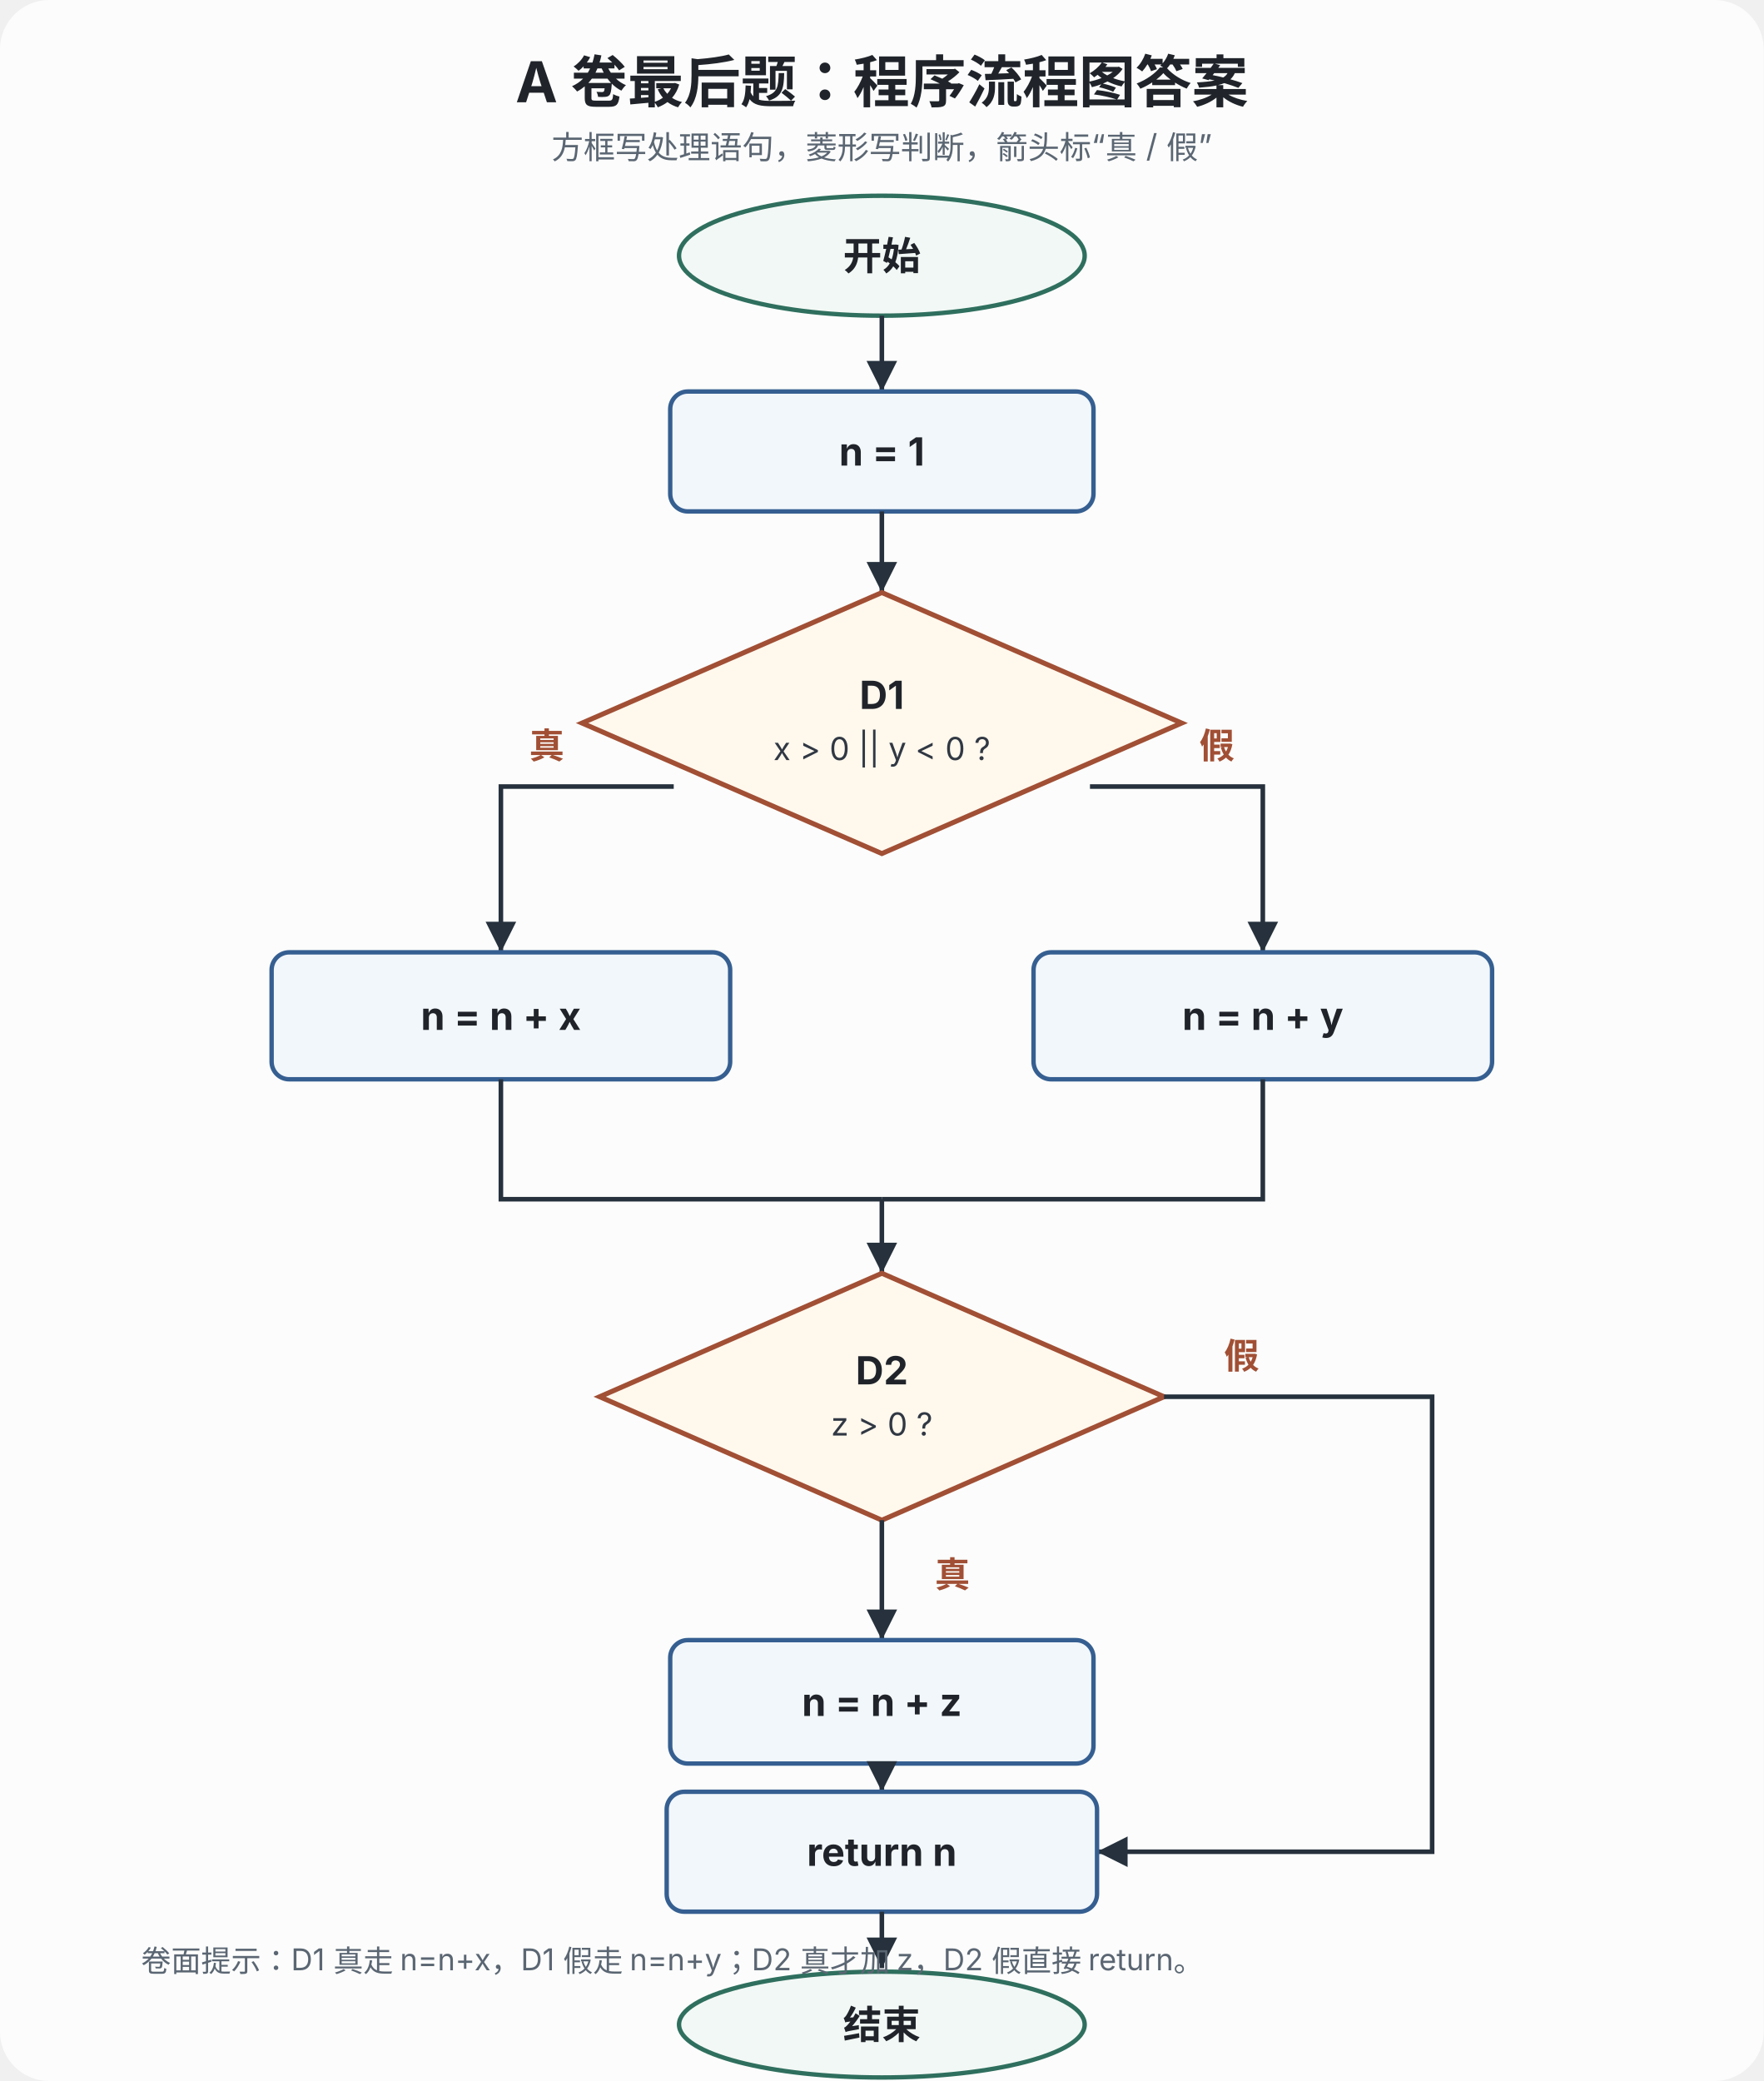
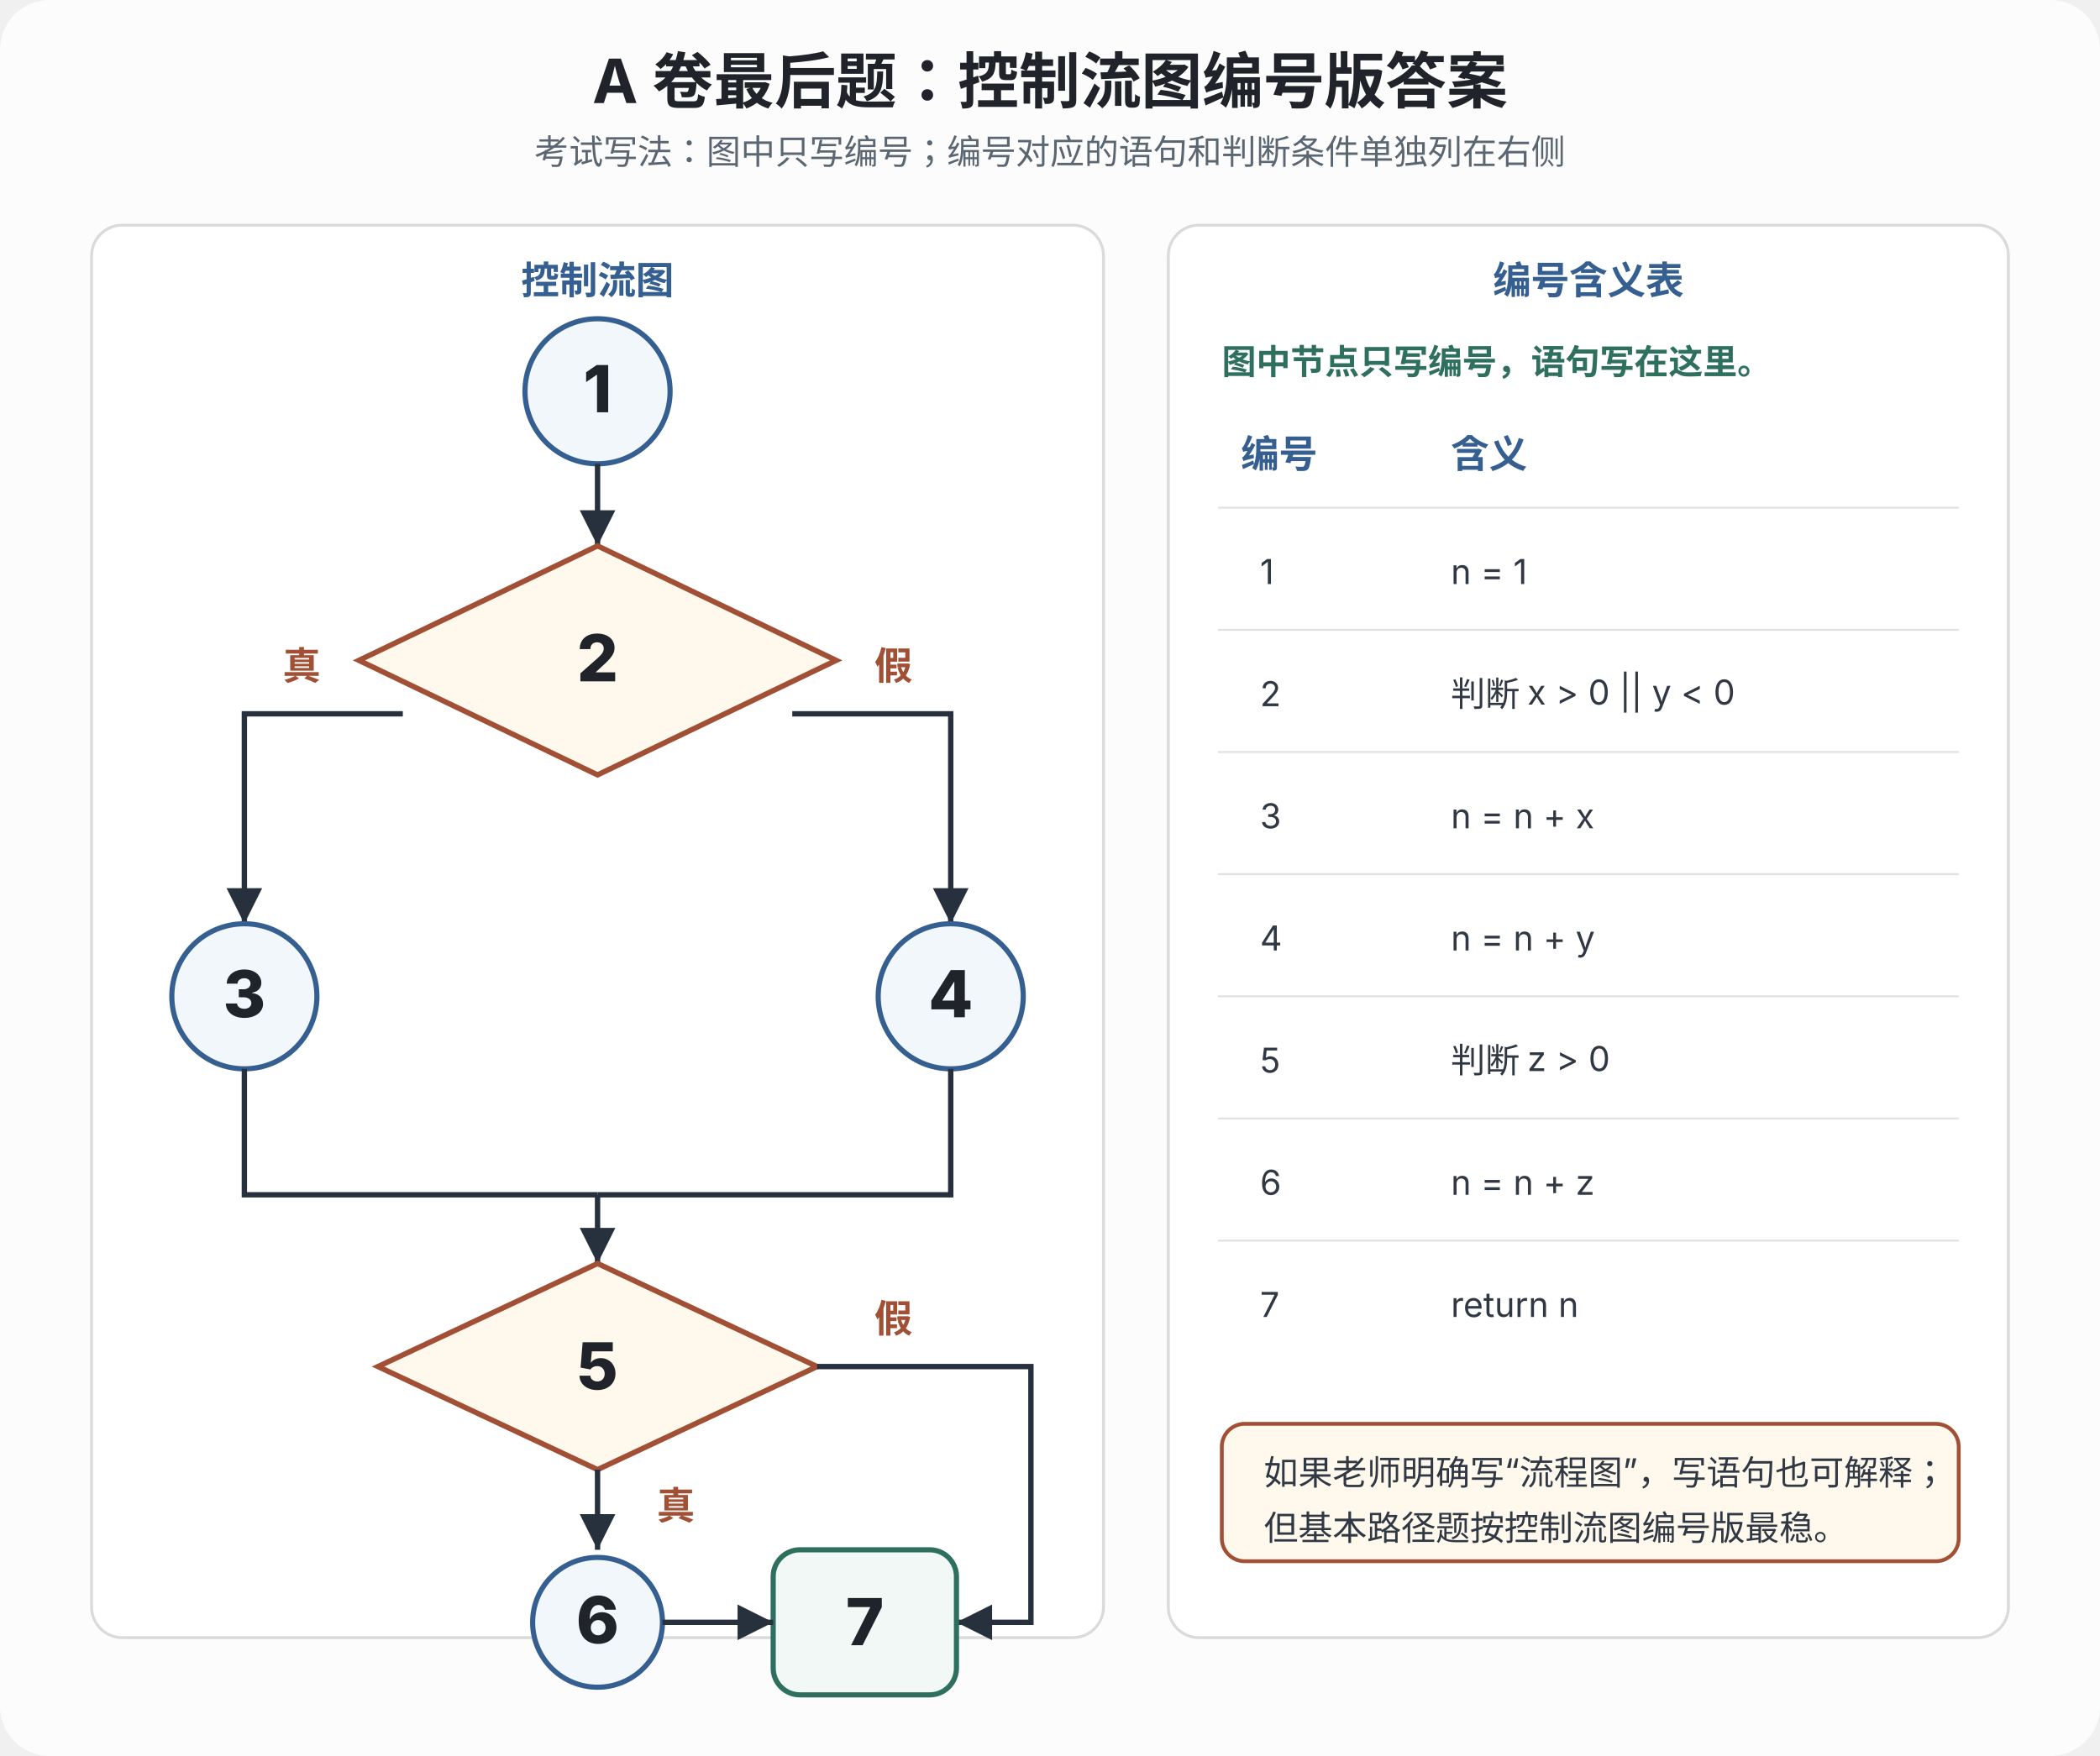
- <svg xmlns="http://www.w3.org/2000/svg" width="1000" height="1180" viewBox="0 0 1000 1180" role="img" aria-labelledby="title desc">
+ <svg xmlns="http://www.w3.org/2000/svg" width="1100" height="920" viewBox="0 0 1100 920" role="img" aria-labelledby="title desc">
  <defs>
    <marker id="arrow" viewBox="0 0 12 12" refX="10" refY="6" markerWidth="10" markerHeight="10" orient="auto-start-reverse">
      <path d="M2 2 L10 6 L2 10 Z" fill="#26313d" />
    </marker>
    <style>
      .bg { fill: #fbfcfb; }
      .title { fill: #20242a; font: 700 32px -apple-system, BlinkMacSystemFont, "Segoe UI", sans-serif; }
      .subtitle { fill: #5b6673; font: 18px -apple-system, BlinkMacSystemFont, "Segoe UI", sans-serif; }
-       .shape { fill: #ffffff; stroke: #26313d; stroke-width: 2.5; }
+       .panel { fill: #ffffff; stroke: rgba(32, 36, 42, 0.16); stroke-width: 1.5; }
+       .node { fill: #f2f7fb; stroke: #365f91; stroke-width: 2.7; }
      .decision { fill: #fff8ed; stroke: #a14f35; stroke-width: 2.8; }
-       .process { fill: #f2f7fb; stroke: #365f91; stroke-width: 2.5; }
-       .terminal { fill: #f2f8f5; stroke: #2f6f5e; stroke-width: 2.5; }
-       .text { fill: #20242a; font: 700 22px -apple-system, BlinkMacSystemFont, "Segoe UI", sans-serif; }
-       .small { fill: #303843; font: 18px -apple-system, BlinkMacSystemFont, "Segoe UI", sans-serif; }
-       .label { fill: #a14f35; font: 700 20px -apple-system, BlinkMacSystemFont, "Segoe UI", sans-serif; }
-       .line { fill: none; stroke: #26313d; stroke-width: 2.6; marker-end: url(#arrow); }
-       .merge { fill: none; stroke: #26313d; stroke-width: 2.6; }
-       .note { fill: #5b6673; font: 17px -apple-system, BlinkMacSystemFont, "Segoe UI", sans-serif; }
+       .return { fill: #f2f8f5; stroke: #2f6f5e; stroke-width: 2.7; }
+       .num { fill: #20242a; font: 800 34px -apple-system, BlinkMacSystemFont, "Segoe UI", sans-serif; }
+       .label { fill: #a14f35; font: 800 20px -apple-system, BlinkMacSystemFont, "Segoe UI", sans-serif; }
+       .line { fill: none; stroke: #26313d; stroke-width: 2.8; marker-end: url(#arrow); }
+       .merge { fill: none; stroke: #26313d; stroke-width: 2.8; }
+       .head { fill: #365f91; font: 800 20px -apple-system, BlinkMacSystemFont, "Segoe UI", sans-serif; }
+       .table { fill: #303843; font: 18px -apple-system, BlinkMacSystemFont, "Segoe UI", sans-serif; }
+       .note { fill: #2f6f5e; font: 700 18px -apple-system, BlinkMacSystemFont, "Segoe UI", sans-serif; }
+       .row { stroke: rgba(32, 36, 42, 0.14); stroke-width: 1; }
    </style>
  </defs>
-   <rect class="bg" width="1000" height="1180" rx="28" />
-   <text class="title" x="500" y="58" text-anchor="middle">A 卷最后题：程序流程图答案</text>
-   <text class="subtitle" x="500" y="90" text-anchor="middle">方框写处理语句，菱形写判断，箭头标“真 / 假”</text>
-   <ellipse class="terminal" cx="500" cy="145" rx="115" ry="34" />
-   <text class="text" x="500" y="153" text-anchor="middle">开始</text>
-   <path class="line" d="M500 179 L500 222" />
-   <rect class="process" x="380" y="222" width="240" height="68" rx="10" />
-   <text class="text" x="500" y="264" text-anchor="middle">n = 1</text>
-   <path class="line" d="M500 290 L500 336" />
-   <polygon class="decision" points="500,336 670,410 500,484 330,410" />
-   <text class="text" x="500" y="402" text-anchor="middle">D1</text>
-   <text class="small" x="500" y="431" text-anchor="middle">x &gt; 0 || y &lt; 0 ?</text>
-   <path class="line" d="M382 446 L284 446 L284 540" />
-   <text class="label" x="310" y="430" text-anchor="middle">真</text>
-   <rect class="process" x="154" y="540" width="260" height="72" rx="10" />
-   <text class="text" x="284" y="584" text-anchor="middle">n = n + x</text>
-   <path class="line" d="M618 446 L716 446 L716 540" />
-   <text class="label" x="690" y="430" text-anchor="middle">假</text>
-   <rect class="process" x="586" y="540" width="260" height="72" rx="10" />
-   <text class="text" x="716" y="584" text-anchor="middle">n = n + y</text>
-   <path class="merge" d="M284 612 L284 680 L500 680" />
-   <path class="merge" d="M716 612 L716 680 L500 680" />
-   <path class="line" d="M500 680 L500 722" />
-   <polygon class="decision" points="500,722 660,792 500,862 340,792" />
-   <text class="text" x="500" y="785" text-anchor="middle">D2</text>
-   <text class="small" x="500" y="814" text-anchor="middle">z &gt; 0 ?</text>
-   <path class="line" d="M500 862 L500 930" />
-   <text class="label" x="530" y="900">真</text>
-   <rect class="process" x="380" y="930" width="240" height="70" rx="10" />
-   <text class="text" x="500" y="973" text-anchor="middle">n = n + z</text>
-   <path class="line" d="M660 792 L812 792 L812 1050 L622 1050" />
-   <text class="label" x="704" y="776" text-anchor="middle">假</text>
-   <path class="line" d="M500 1000 L500 1016" />
-   <rect class="process" x="378" y="1016" width="244" height="68" rx="10" />
-   <text class="text" x="500" y="1058" text-anchor="middle">return n</text>
-   <path class="line" d="M500 1084 L500 1116" />
-   <ellipse class="terminal" cx="500" cy="1148" rx="115" ry="30" />
-   <text class="text" x="500" y="1156" text-anchor="middle">结束</text>
-   <text class="note" x="80" y="1118">卷面提示：D1 真走 n=n+x，D1 假走 n=n+y；D2 真才加 z，D2 假直接 return。</text>
+   <rect class="bg" width="1100" height="920" rx="26" />
+   <text class="title" x="550" y="54" text-anchor="middle">A 卷最后题：控制流图编号版答案</text>
+   <text class="subtitle" x="550" y="86" text-anchor="middle">考试写法：图中只写编号；编号对应的语句和判断条件单独列在右侧</text>
+   <rect class="panel" x="48" y="118" width="530" height="740" rx="16" />
+   <text class="head" x="313" y="154" text-anchor="middle">控制流图</text>
+   <circle class="node" cx="313" cy="205" r="38" />
+   <text class="num" x="313" y="216" text-anchor="middle">1</text>
+   <path class="line" d="M313 243 L313 286" />
+   <polygon class="decision" points="313,286 438,346 313,406 188,346" />
+   <text class="num" x="313" y="357" text-anchor="middle">2</text>
+   <path class="line" d="M211 374 L128 374 L128 484" />
+   <text class="label" x="158" y="356" text-anchor="middle">真</text>
+   <circle class="node" cx="128" cy="522" r="38" />
+   <text class="num" x="128" y="533" text-anchor="middle">3</text>
+   <path class="line" d="M415 374 L498 374 L498 484" />
+   <text class="label" x="468" y="356" text-anchor="middle">假</text>
+   <circle class="node" cx="498" cy="522" r="38" />
+   <text class="num" x="498" y="533" text-anchor="middle">4</text>
+   <path class="merge" d="M128 560 L128 626 L313 626" />
+   <path class="merge" d="M498 560 L498 626 L313 626" />
+   <path class="line" d="M313 626 L313 662" />
+   <polygon class="decision" points="313,662 428,716 313,770 198,716" />
+   <text class="num" x="313" y="728" text-anchor="middle">5</text>
+   <path class="line" d="M313 770 L313 812" />
+   <text class="label" x="344" y="796">真</text>
+   <circle class="node" cx="313" cy="850" r="34" />
+   <text class="num" x="313" y="861" text-anchor="middle">6</text>
+   <path class="line" d="M428 716 L540 716 L540 850 L501 850" />
+   <text class="label" x="468" y="698" text-anchor="middle">假</text>
+   <rect class="return" x="405" y="812" width="96" height="76" rx="14" />
+   <text class="num" x="453" y="862" text-anchor="middle">7</text>
+   <path class="line" d="M347 850 L405 850" />
+   <rect class="panel" x="612" y="118" width="440" height="740" rx="16" />
+   <text class="head" x="832" y="154" text-anchor="middle">编号含义表</text>
+   <text class="note" x="640" y="196">图中节点只写编号，语句写在这里。</text>
+   <text class="head" x="650" y="245">编号</text>
+   <text class="head" x="760" y="245">含义</text>
+   <line class="row" x1="638" y1="266" x2="1026" y2="266" />
+   <text class="table" x="660" y="306">1</text>
+   <text class="table" x="760" y="306">n = 1</text>
+   <line class="row" x1="638" y1="330" x2="1026" y2="330" />
+   <text class="table" x="660" y="370">2</text>
+   <text class="table" x="760" y="370">判断 x &gt; 0 || y &lt; 0</text>
+   <line class="row" x1="638" y1="394" x2="1026" y2="394" />
+   <text class="table" x="660" y="434">3</text>
+   <text class="table" x="760" y="434">n = n + x</text>
+   <line class="row" x1="638" y1="458" x2="1026" y2="458" />
+   <text class="table" x="660" y="498">4</text>
+   <text class="table" x="760" y="498">n = n + y</text>
+   <line class="row" x1="638" y1="522" x2="1026" y2="522" />
+   <text class="table" x="660" y="562">5</text>
+   <text class="table" x="760" y="562">判断 z &gt; 0</text>
+   <line class="row" x1="638" y1="586" x2="1026" y2="586" />
+   <text class="table" x="660" y="626">6</text>
+   <text class="table" x="760" y="626">n = n + z</text>
+   <line class="row" x1="638" y1="650" x2="1026" y2="650" />
+   <text class="table" x="660" y="690">7</text>
+   <text class="table" x="760" y="690">return n</text>
+   <rect x="640" y="746" width="386" height="72" rx="12" fill="#fff8ed" stroke="#a14f35" stroke-width="2" />
+   <text class="table" x="662" y="778">如果老师明确写“流程图”，写语句也可解释；</text>
+   <text class="table" x="662" y="807">但基本路径题按控制流图编号版最稳。</text>
</svg>
